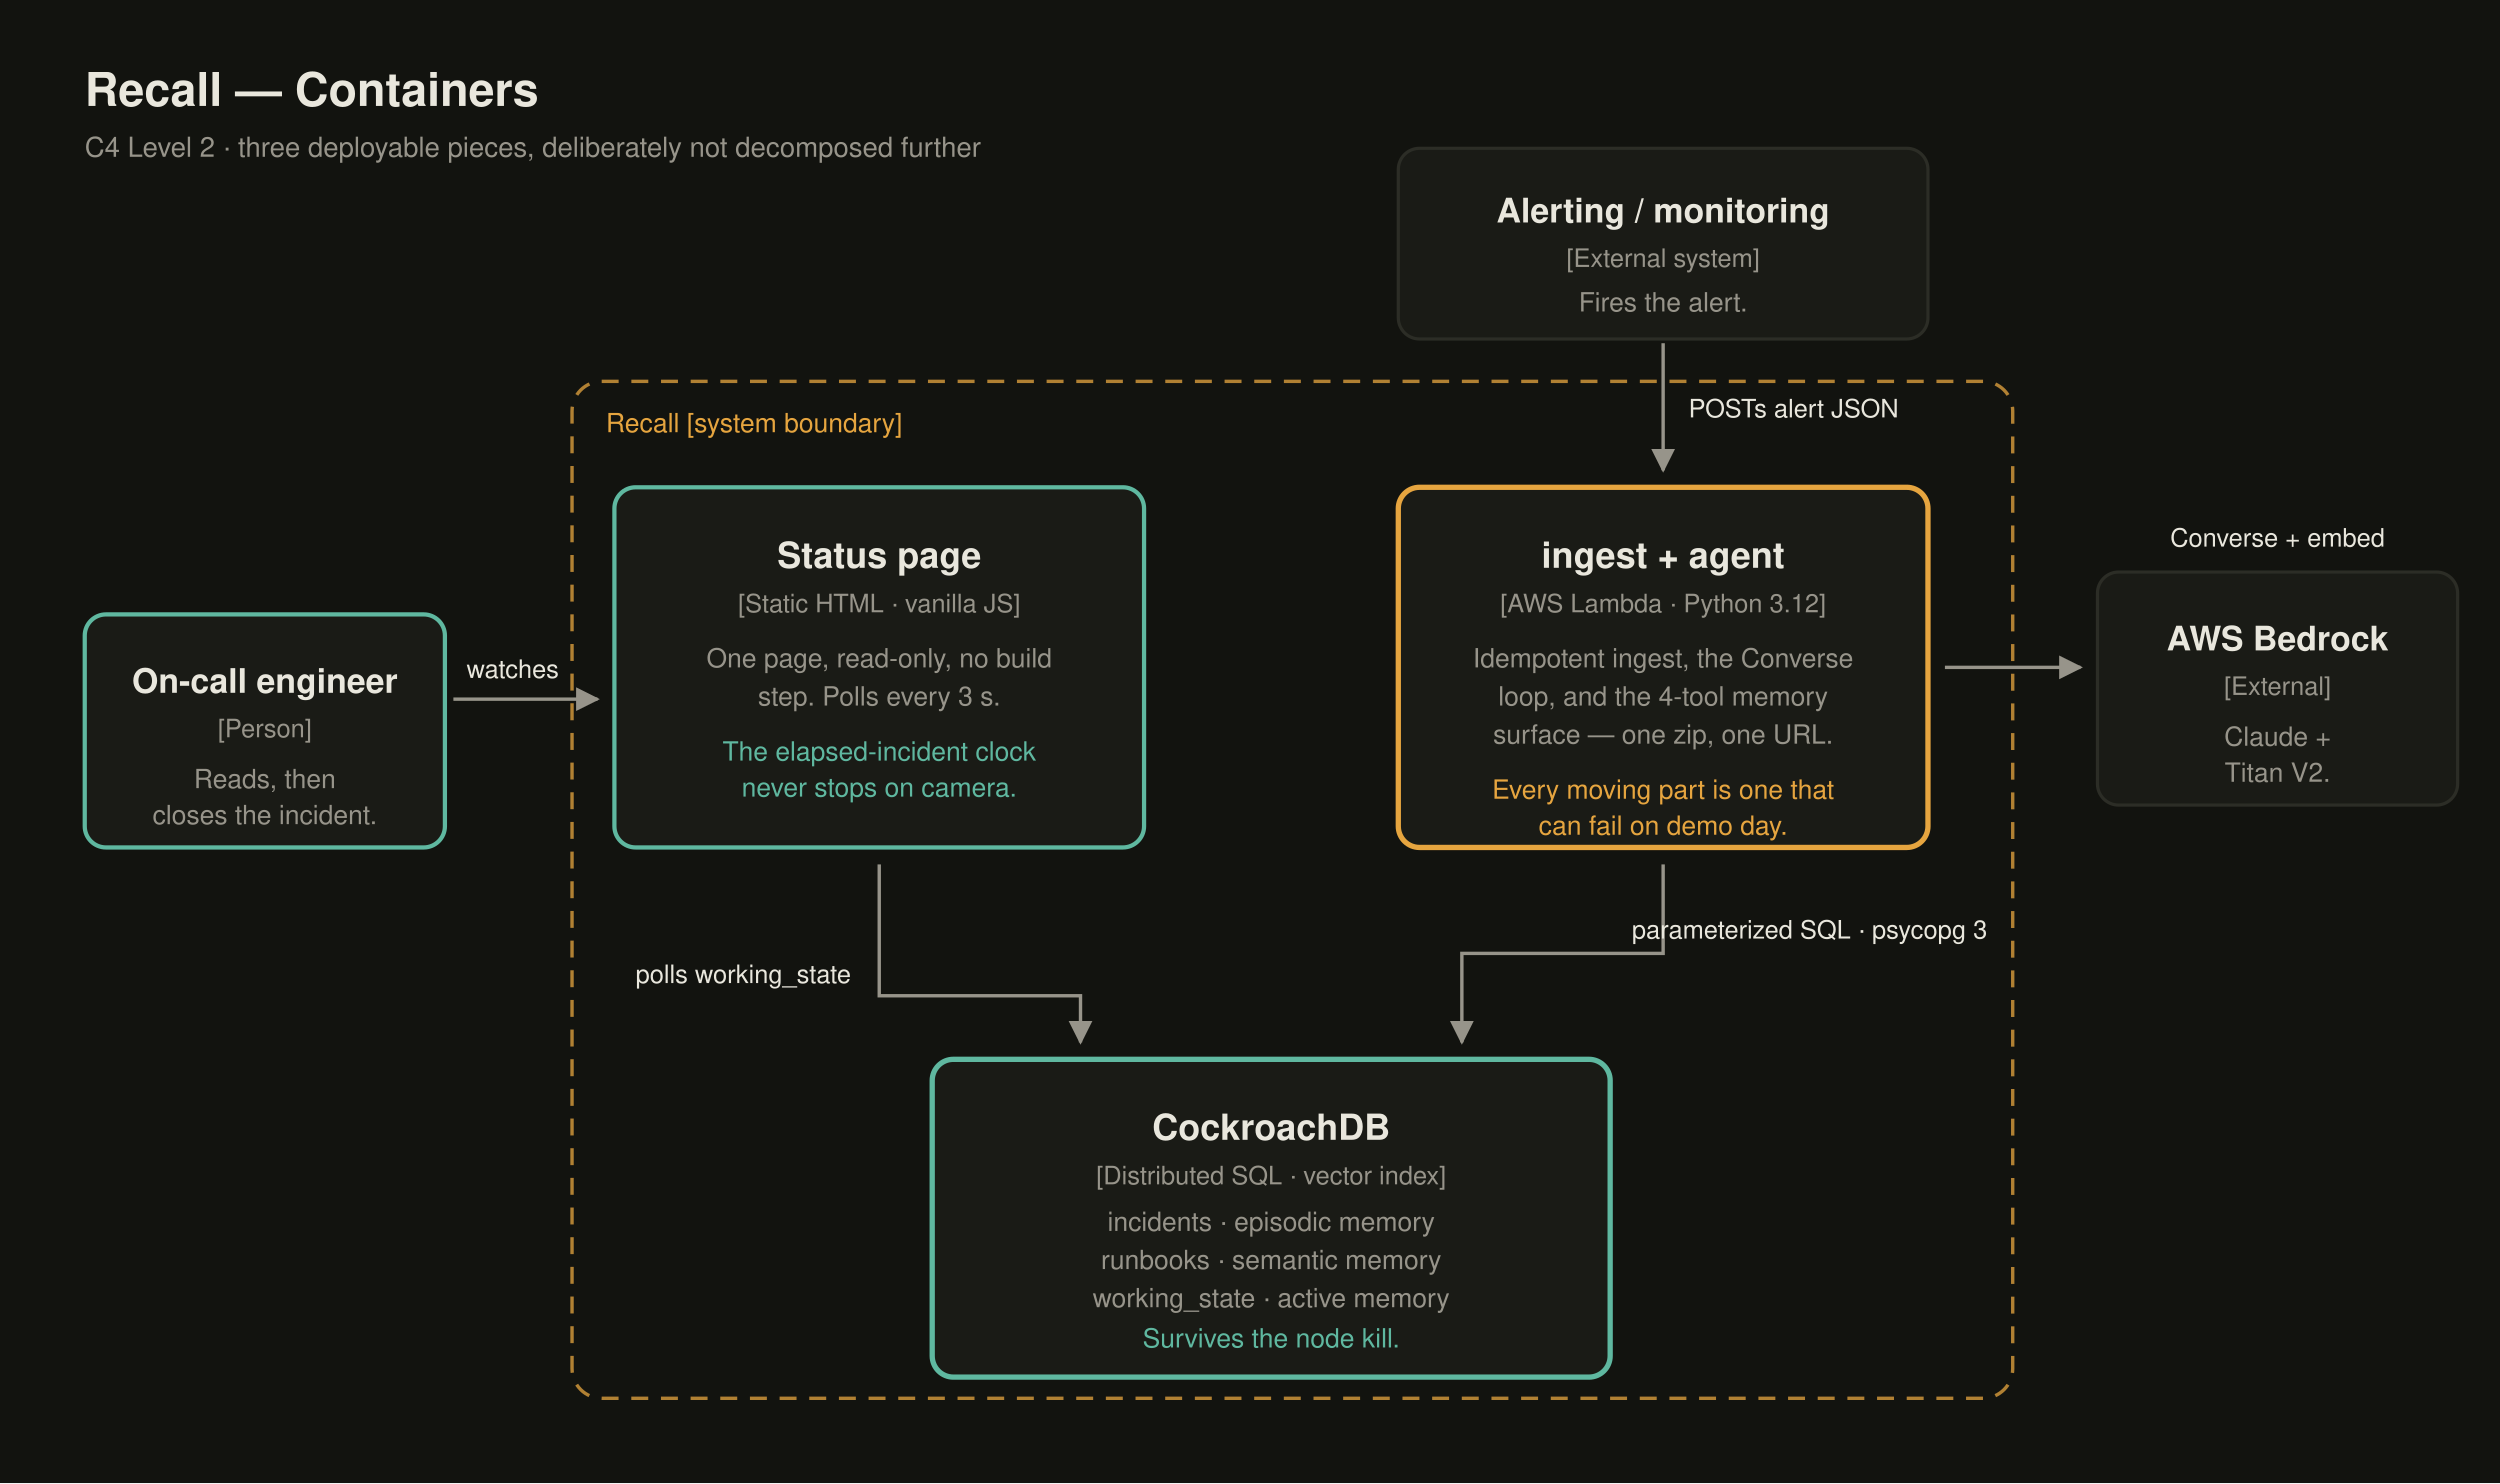
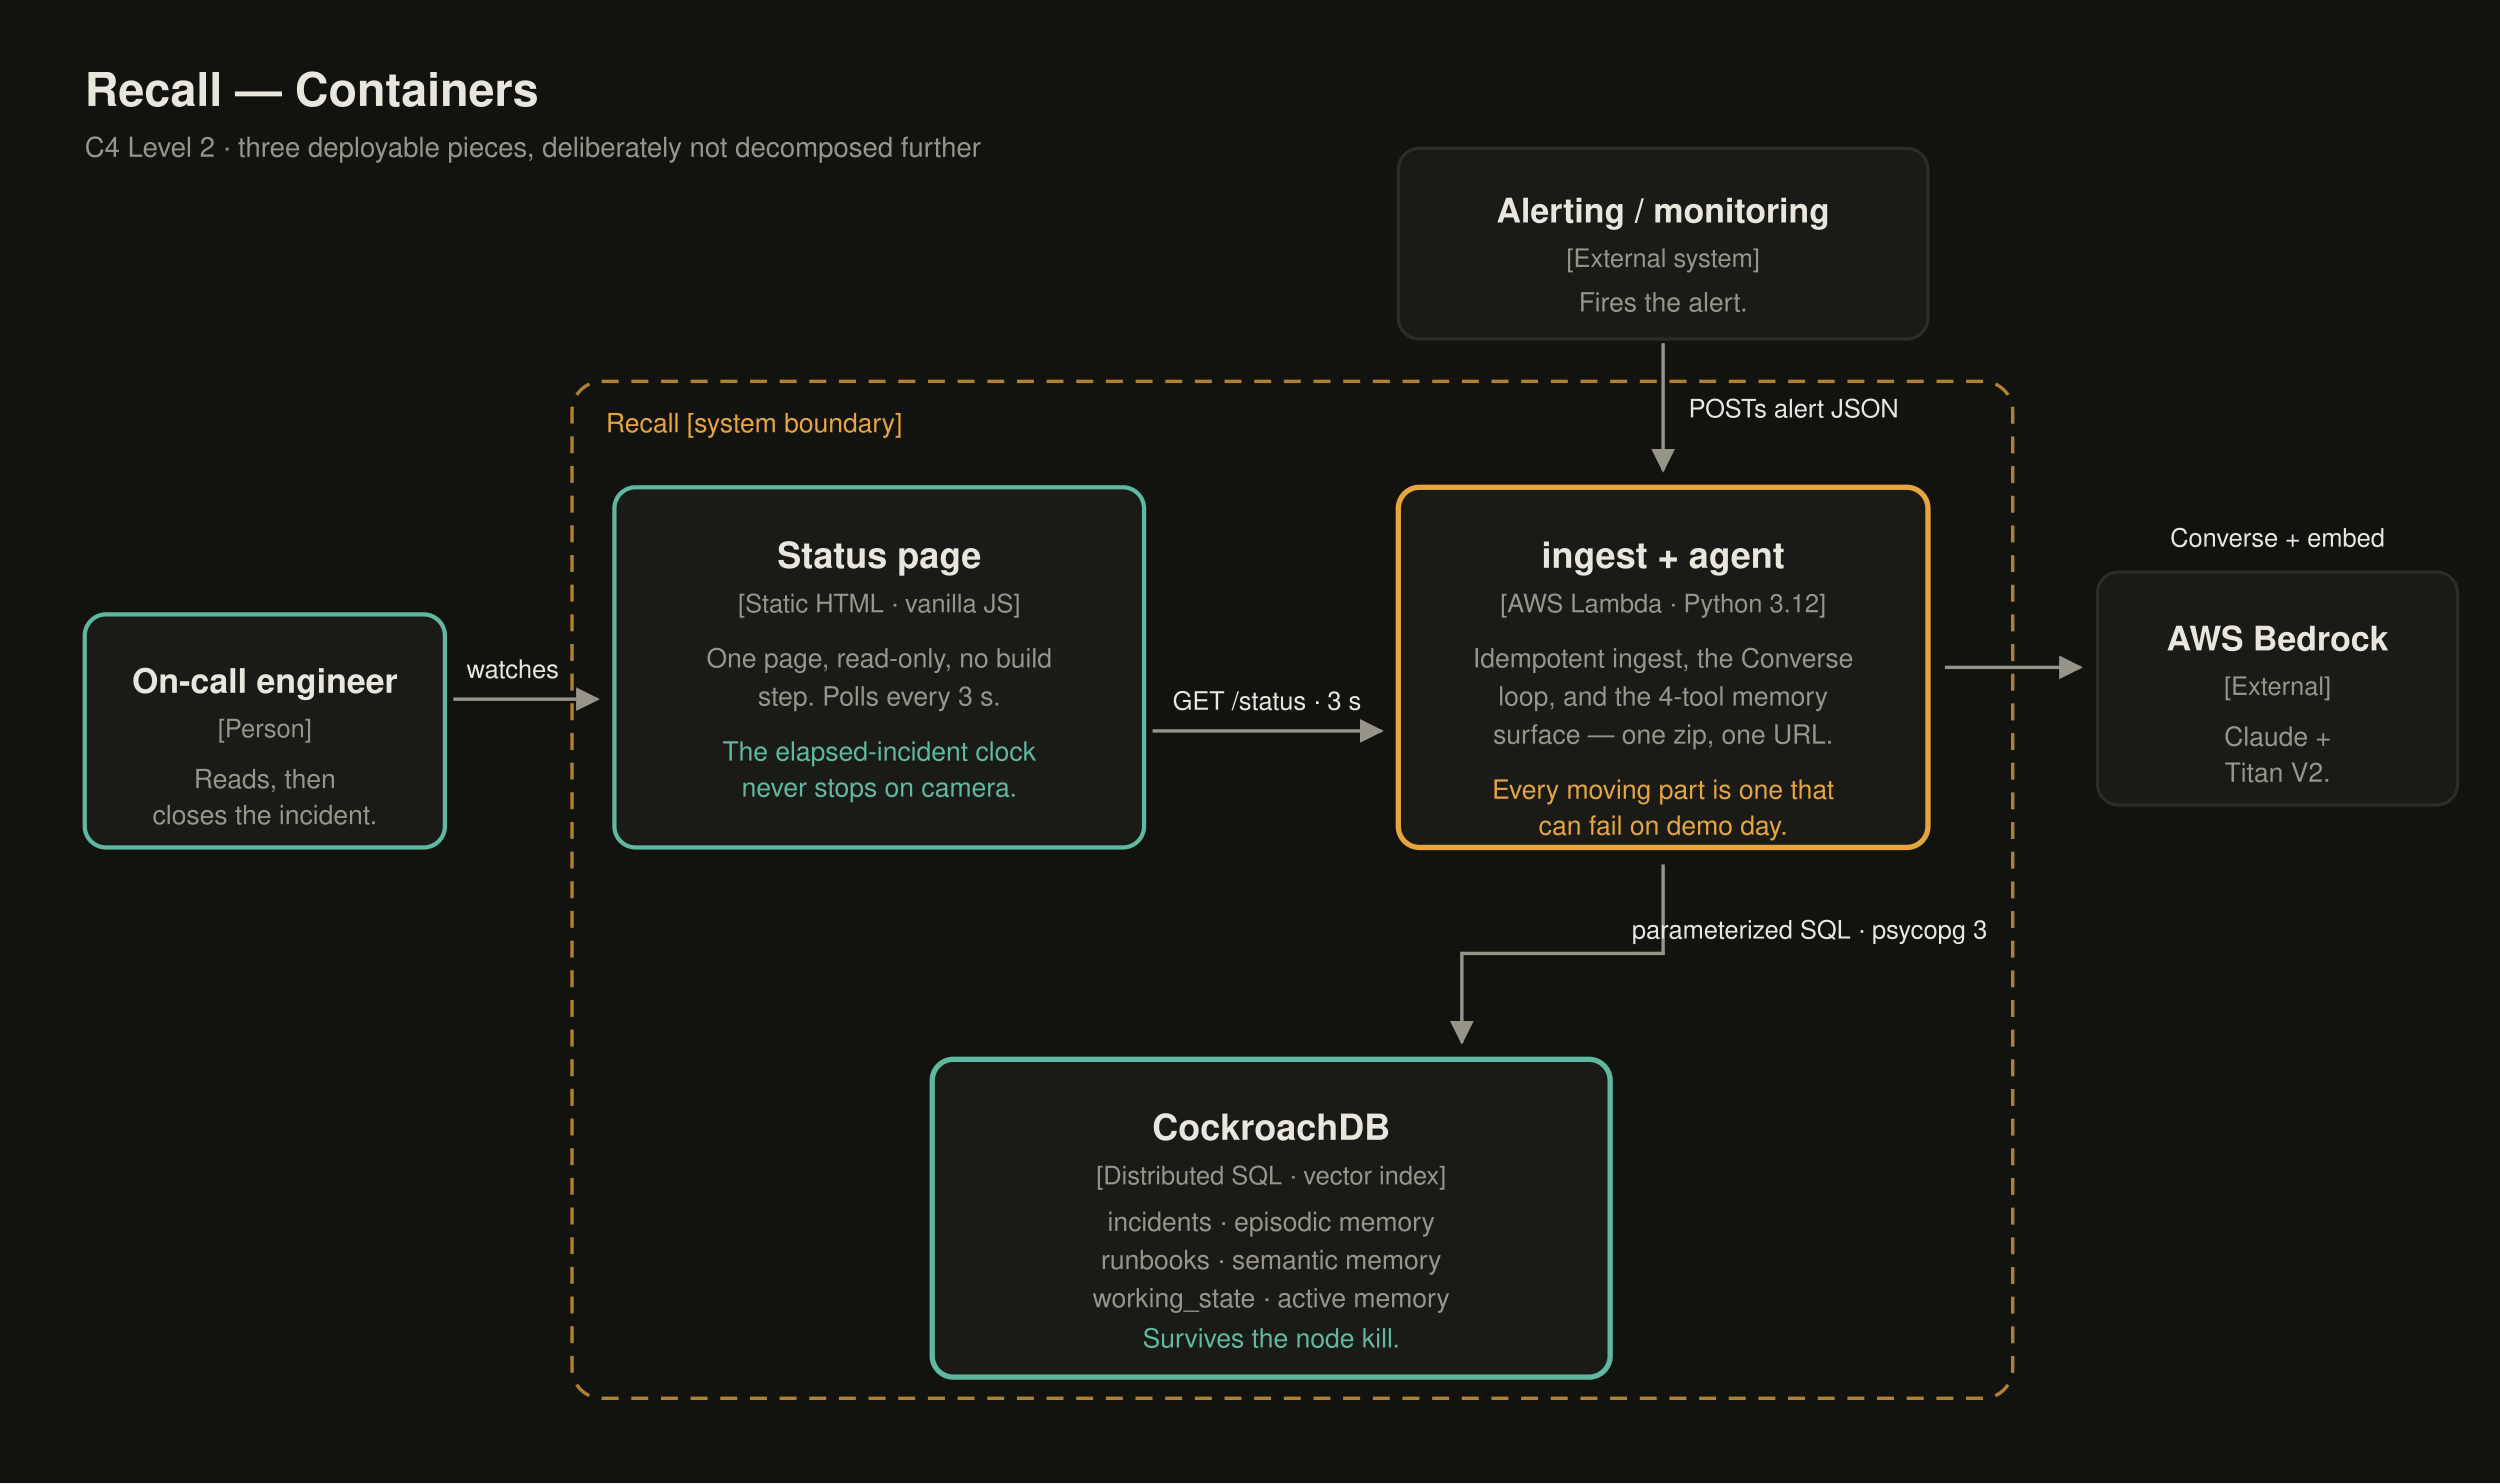
<svg xmlns="http://www.w3.org/2000/svg" viewBox="0 0 1180 700" width="1180" height="700" role="img" aria-labelledby="t d" font-family="Helvetica, Arial, sans-serif">
  <defs>
    <marker id="arrow" viewBox="0 0 10 10" refX="9" refY="5" markerWidth="7" markerHeight="7" orient="auto">
      <path d="M 0 0 L 10 5 L 0 10 z" fill="#97948a" />
    </marker>
  </defs>
  <rect x="0" y="0" width="1180" height="700" fill="#12130f" />
  <text x="40" y="50" fill="#e9e7dd" font-size="22" font-weight="bold">Recall — Containers</text>
  <text x="40" y="74" fill="#97948a" font-size="13">C4 Level 2 · three deployable pieces, deliberately not decomposed further</text>
  <rect x="270" y="180" width="680" height="480" rx="14" fill="none" stroke="#e6a53f" stroke-width="1.6" stroke-dasharray="8 6" opacity="0.75" />
  <text x="286" y="204" fill="#e6a53f" font-size="12.5">Recall [system boundary]</text>
  <g>
    <rect x="660" y="70" width="250" height="90" rx="10" fill="#1a1b16" stroke="#2c2d26" stroke-width="1.5" />
    <text x="785" y="105" fill="#e9e7dd" font-size="16" font-weight="bold" text-anchor="middle">Alerting / monitoring</text>
    <text x="785" y="126" fill="#97948a" font-size="12" text-anchor="middle">[External system]</text>
    <text x="785" y="147" fill="#97948a" font-size="12.5" text-anchor="middle">Fires the alert.</text>
  </g>
  <g>
    <rect x="40" y="290" width="170" height="110" rx="10" fill="#1a1b16" stroke="#5fb8a0" stroke-width="2" />
    <text x="125" y="327" fill="#e9e7dd" font-size="16" font-weight="bold" text-anchor="middle">On-call engineer</text>
    <text x="125" y="348" fill="#97948a" font-size="12" text-anchor="middle">[Person]</text>
    <text x="125" y="372" fill="#97948a" font-size="12.5" text-anchor="middle">Reads, then</text>
    <text x="125" y="389" fill="#97948a" font-size="12.5" text-anchor="middle">closes the incident.</text>
  </g>
  <g>
    <rect x="290" y="230" width="250" height="170" rx="10" fill="#1a1b16" stroke="#5fb8a0" stroke-width="2" />
    <text x="415" y="268" fill="#e9e7dd" font-size="17" font-weight="bold" text-anchor="middle">Status page</text>
    <text x="415" y="289" fill="#97948a" font-size="12" text-anchor="middle">[Static HTML · vanilla JS]</text>
    <text x="415" y="315" fill="#97948a" font-size="12.5" text-anchor="middle">One page, read-only, no build</text>
    <text x="415" y="333" fill="#97948a" font-size="12.5" text-anchor="middle">step. Polls every 3 s.</text>
    <text x="415" y="359" fill="#5fb8a0" font-size="12.5" text-anchor="middle">The elapsed-incident clock</text>
    <text x="415" y="376" fill="#5fb8a0" font-size="12.5" text-anchor="middle">never stops on camera.</text>
  </g>
  <g>
    <rect x="660" y="230" width="250" height="170" rx="10" fill="#1a1b16" stroke="#e6a53f" stroke-width="2.5" />
    <text x="785" y="268" fill="#e9e7dd" font-size="17" font-weight="bold" text-anchor="middle">ingest + agent</text>
    <text x="785" y="289" fill="#97948a" font-size="12" text-anchor="middle">[AWS Lambda · Python 3.12]</text>
    <text x="785" y="315" fill="#97948a" font-size="12.5" text-anchor="middle">Idempotent ingest, the Converse</text>
    <text x="785" y="333" fill="#97948a" font-size="12.5" text-anchor="middle">loop, and the 4-tool memory</text>
    <text x="785" y="351" fill="#97948a" font-size="12.5" text-anchor="middle">surface — one zip, one URL.</text>
    <text x="785" y="377" fill="#e6a53f" font-size="12.5" text-anchor="middle">Every moving part is one that</text>
    <text x="785" y="394" fill="#e6a53f" font-size="12.5" text-anchor="middle">can fail on demo day.</text>
  </g>
  <g>
    <rect x="440" y="500" width="320" height="150" rx="10" fill="#1a1b16" stroke="#5fb8a0" stroke-width="2.5" />
    <text x="600" y="538" fill="#e9e7dd" font-size="17" font-weight="bold" text-anchor="middle">CockroachDB</text>
    <text x="600" y="559" fill="#97948a" font-size="12" text-anchor="middle">[Distributed SQL · vector index]</text>
    <text x="600" y="581" fill="#97948a" font-size="12.5" text-anchor="middle">incidents · episodic memory</text>
    <text x="600" y="599" fill="#97948a" font-size="12.5" text-anchor="middle">runbooks · semantic memory</text>
    <text x="600" y="617" fill="#97948a" font-size="12.5" text-anchor="middle">working_state · active memory</text>
    <text x="600" y="636" fill="#5fb8a0" font-size="12.5" text-anchor="middle">Survives the node kill.</text>
  </g>
  <g>
    <rect x="990" y="270" width="170" height="110" rx="10" fill="#1a1b16" stroke="#2c2d26" stroke-width="1.5" />
    <text x="1075" y="307" fill="#e9e7dd" font-size="16" font-weight="bold" text-anchor="middle">AWS Bedrock</text>
    <text x="1075" y="328" fill="#97948a" font-size="12" text-anchor="middle">[External]</text>
    <text x="1075" y="352" fill="#97948a" font-size="12.5" text-anchor="middle">Claude +</text>
    <text x="1075" y="369" fill="#97948a" font-size="12.5" text-anchor="middle">Titan V2.</text>
  </g>
  <path d="M 785 162 L 785 222" fill="none" stroke="#97948a" stroke-width="1.6" marker-end="url(#arrow)" />
  <text x="797" y="197" fill="#e9e7dd" font-size="12">POSTs alert JSON</text>
  <path d="M 214 330 L 282 330" fill="none" stroke="#97948a" stroke-width="1.6" marker-end="url(#arrow)" />
  <text x="242" y="320" fill="#e9e7dd" font-size="12" text-anchor="middle">watches</text>
  <path d="M 918 315 L 982 315" fill="none" stroke="#97948a" stroke-width="1.6" marker-end="url(#arrow)" />
  <text x="1075" y="258" fill="#e9e7dd" font-size="12" text-anchor="middle">Converse + embed</text>
  <path d="M 785 408 L 785 450 L 690 450 L 690 492" fill="none" stroke="#97948a" stroke-width="1.6" marker-end="url(#arrow)" />
  <text x="938" y="443" fill="#e9e7dd" font-size="12" text-anchor="end">parameterized SQL · psycopg 3</text>
-   <path d="M 415 408 L 415 470 L 510 470 L 510 492" fill="none" stroke="#97948a" stroke-width="1.6" marker-end="url(#arrow)" />
-   <text x="300" y="464" fill="#e9e7dd" font-size="12">polls working_state</text>
+   <path d="M 544 345 L 652 345" fill="none" stroke="#97948a" stroke-width="1.6" marker-end="url(#arrow)" />
+   <text x="598" y="335" fill="#e9e7dd" font-size="12" text-anchor="middle">GET /status · 3 s</text>
</svg>
